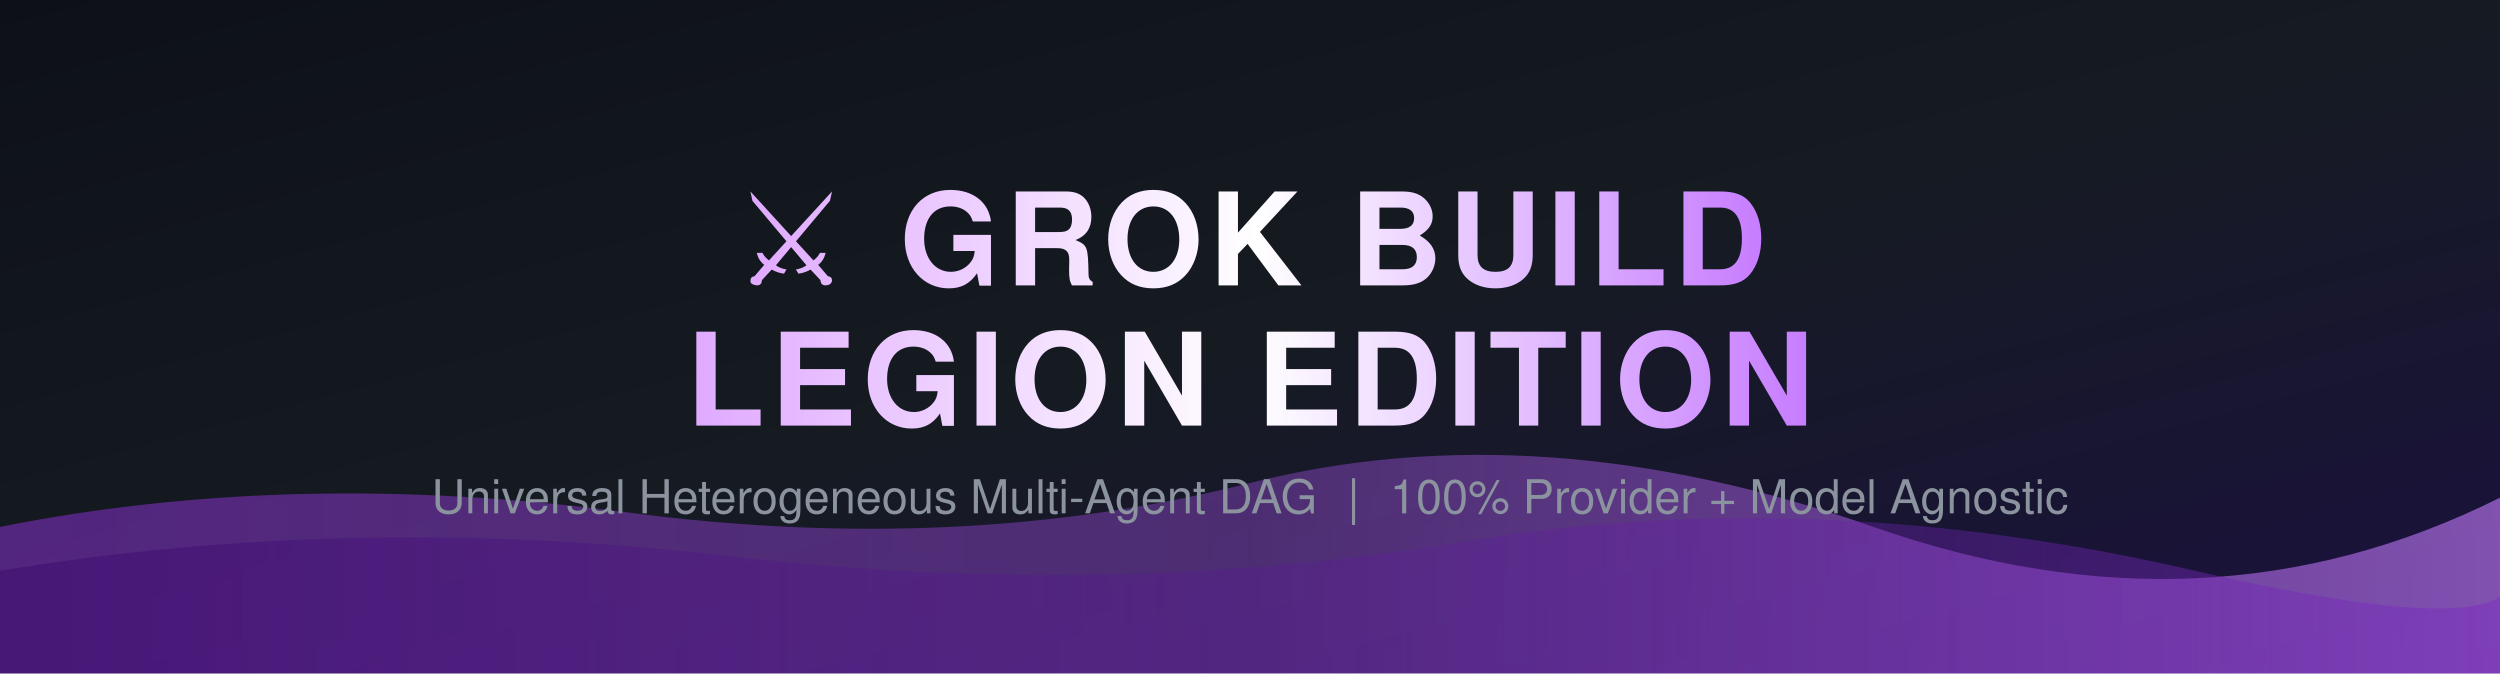
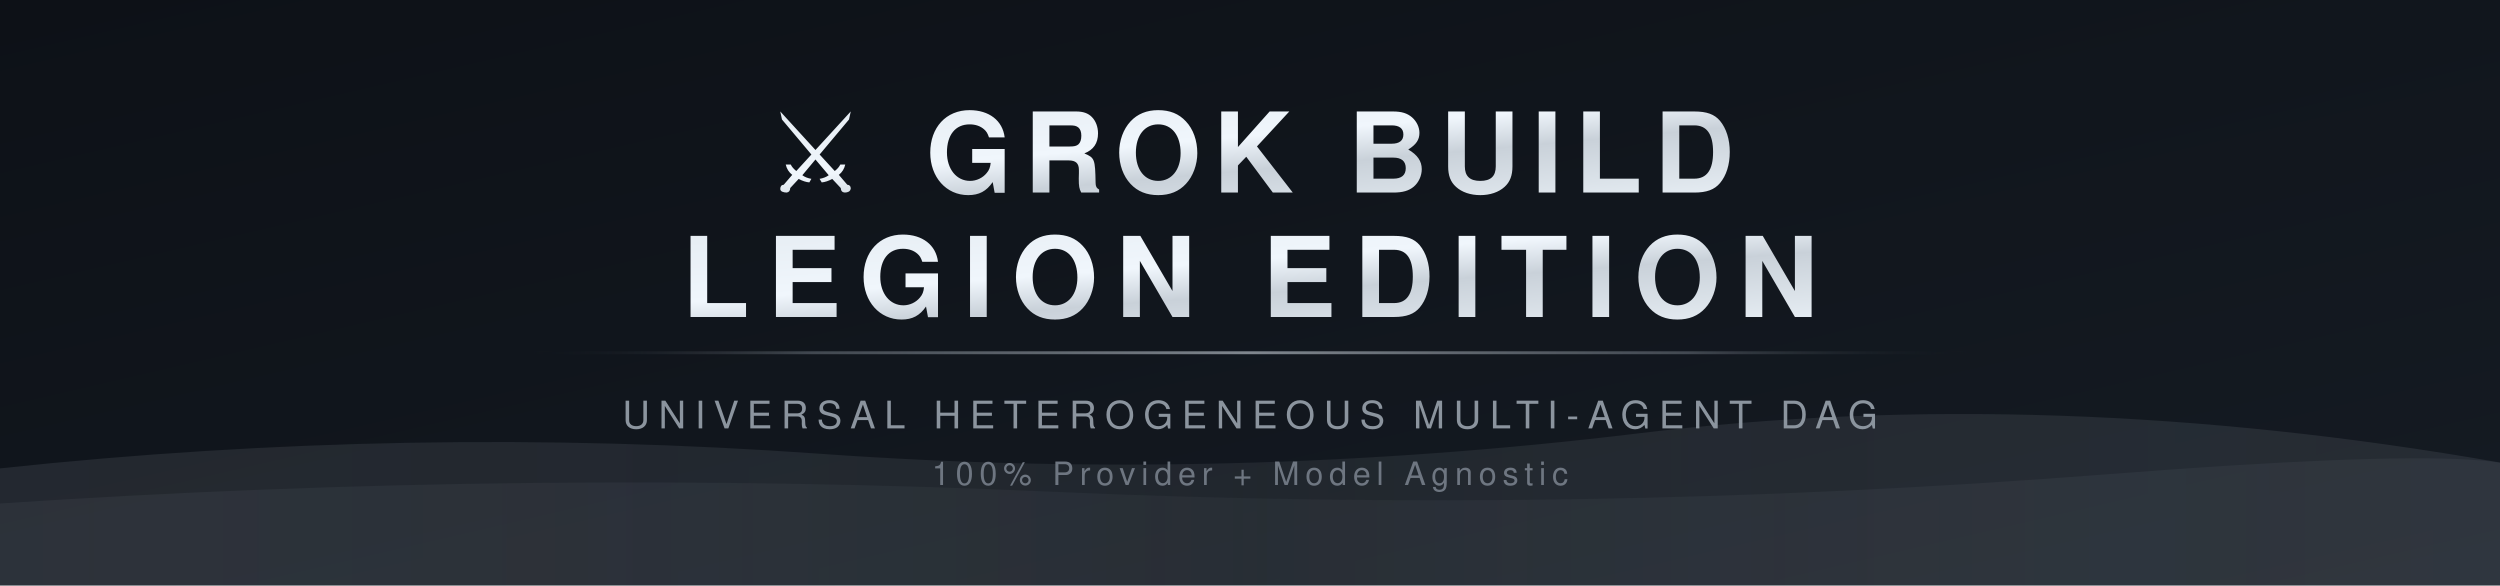
- <svg xmlns="http://www.w3.org/2000/svg" width="854" height="230" viewBox="0 0 854 230">
+ <svg xmlns="http://www.w3.org/2000/svg" width="854" height="200" viewBox="0 0 854 200">
  <defs>
    <linearGradient id="bgGrad" x1="0%" y1="0%" x2="100%" y2="100%">
      <stop offset="0%" stop-color="#0d1117" />
-       <stop offset="50%" stop-color="#161b22" />
-       <stop offset="100%" stop-color="#1a1040" />
+       <stop offset="100%" stop-color="#151b23" />
    </linearGradient>
-     <linearGradient id="waveGrad1" x1="0%" y1="0%" x2="100%" y2="0%">
-       <stop offset="0%" stop-color="#7B2CBF" stop-opacity="0.6" />
-       <stop offset="50%" stop-color="#9D4EDD" stop-opacity="0.4" />
-       <stop offset="100%" stop-color="#C77DFF" stop-opacity="0.6" />
+     <linearGradient id="silverWave1" x1="0%" y1="0%" x2="100%" y2="0%">
+       <stop offset="0%" stop-color="#8b949e" stop-opacity="0.15" />
+       <stop offset="50%" stop-color="#c9d1d9" stop-opacity="0.08" />
+       <stop offset="100%" stop-color="#8b949e" stop-opacity="0.15" />
    </linearGradient>
-     <linearGradient id="waveGrad2" x1="0%" y1="0%" x2="100%" y2="0%">
-       <stop offset="0%" stop-color="#3C096C" stop-opacity="0.5" />
-       <stop offset="50%" stop-color="#5A189A" stop-opacity="0.3" />
-       <stop offset="100%" stop-color="#7B2CBF" stop-opacity="0.5" />
+     <linearGradient id="silverWave2" x1="0%" y1="0%" x2="100%" y2="0%">
+       <stop offset="0%" stop-color="#6e7681" stop-opacity="0.12" />
+       <stop offset="50%" stop-color="#8b949e" stop-opacity="0.06" />
+       <stop offset="100%" stop-color="#6e7681" stop-opacity="0.12" />
    </linearGradient>
-     <linearGradient id="titleGrad" x1="0%" y1="0%" x2="100%" y2="0%">
-       <stop offset="0%" stop-color="#E0AAFF" />
-       <stop offset="50%" stop-color="#FFFFFF" />
-       <stop offset="100%" stop-color="#C77DFF" />
+     <linearGradient id="platinumText" x1="0%" y1="0%" x2="100%" y2="100%">
+       <stop offset="0%" stop-color="#e6edf3" />
+       <stop offset="40%" stop-color="#f0f6fc" />
+       <stop offset="60%" stop-color="#c9d1d9" />
+       <stop offset="100%" stop-color="#e6edf3" />
+     </linearGradient>
+     <linearGradient id="accentLine" x1="0%" y1="0%" x2="100%" y2="0%">
+       <stop offset="0%" stop-color="#0d1117" stop-opacity="0" />
+       <stop offset="20%" stop-color="#8b949e" stop-opacity="0.4" />
+       <stop offset="50%" stop-color="#c9d1d9" stop-opacity="0.6" />
+       <stop offset="80%" stop-color="#8b949e" stop-opacity="0.4" />
+       <stop offset="100%" stop-color="#0d1117" stop-opacity="0" />
    </linearGradient>
  </defs>
-   <rect width="854" height="230" fill="url(#bgGrad)" />
-   <path d="M0 180 Q100 160 214 175 T427 165 T640 180 T854 170 L854 230 L0 230 Z" fill="url(#waveGrad1)" />
-   <path d="M0 195 Q120 175 250 190 T500 185 T750 195 T854 185 L854 230 L0 230 Z" fill="url(#waveGrad2)" />
-   <text x="427" y="85" text-anchor="middle" dominant-baseline="middle" fill="url(#titleGrad)" font-family="-apple-system,BlinkMacSystemFont,Segoe UI,Helvetica,Arial,sans-serif" font-size="44" font-weight="700" letter-spacing="2">⚔️ GROK BUILD</text>
-   <text x="427" y="130" text-anchor="middle" dominant-baseline="middle" fill="url(#titleGrad)" font-family="-apple-system,BlinkMacSystemFont,Segoe UI,Helvetica,Arial,sans-serif" font-size="44" font-weight="700" letter-spacing="2">LEGION EDITION</text>
-   <text x="427" y="170" text-anchor="middle" dominant-baseline="middle" fill="#8b949e" font-family="-apple-system,BlinkMacSystemFont,Segoe UI,Helvetica,Arial,sans-serif" font-size="16" font-weight="400">Universal Heterogeneous Multi-Agent DAG │ 100% Provider + Model Agnostic</text>
+   <rect width="854" height="200" fill="url(#bgGrad)" />
+   <path d="M0 160 Q140 145 280 155 T560 148 T854 158 L854 200 L0 200 Z" fill="url(#silverWave1)" />
+   <path d="M0 172 Q180 160 360 168 T720 162 T854 170 L854 200 L0 200 Z" fill="url(#silverWave2)" />
+   <rect x="177" y="120" width="500" height="1" fill="url(#accentLine)" />
+   <text x="427" y="55" text-anchor="middle" dominant-baseline="middle" fill="url(#platinumText)" font-family="-apple-system,BlinkMacSystemFont,Segoe UI,Helvetica,Arial,sans-serif" font-size="38" font-weight="700" letter-spacing="4">⚔️ GROK BUILD</text>
+   <text x="427" y="95" text-anchor="middle" dominant-baseline="middle" fill="url(#platinumText)" font-family="-apple-system,BlinkMacSystemFont,Segoe UI,Helvetica,Arial,sans-serif" font-size="38" font-weight="700" letter-spacing="6">LEGION EDITION</text>
+   <text x="427" y="142" text-anchor="middle" dominant-baseline="middle" fill="#8b949e" font-family="-apple-system,BlinkMacSystemFont,Segoe UI,Helvetica,Arial,sans-serif" font-size="13" font-weight="400" letter-spacing="3">UNIVERSAL HETEROGENEOUS MULTI-AGENT DAG</text>
+   <text x="427" y="162" text-anchor="middle" dominant-baseline="middle" fill="#6e7681" font-family="-apple-system,BlinkMacSystemFont,Segoe UI,Helvetica,Arial,sans-serif" font-size="11" font-weight="400" letter-spacing="2">100% Provider + Model Agnostic</text>
</svg>
